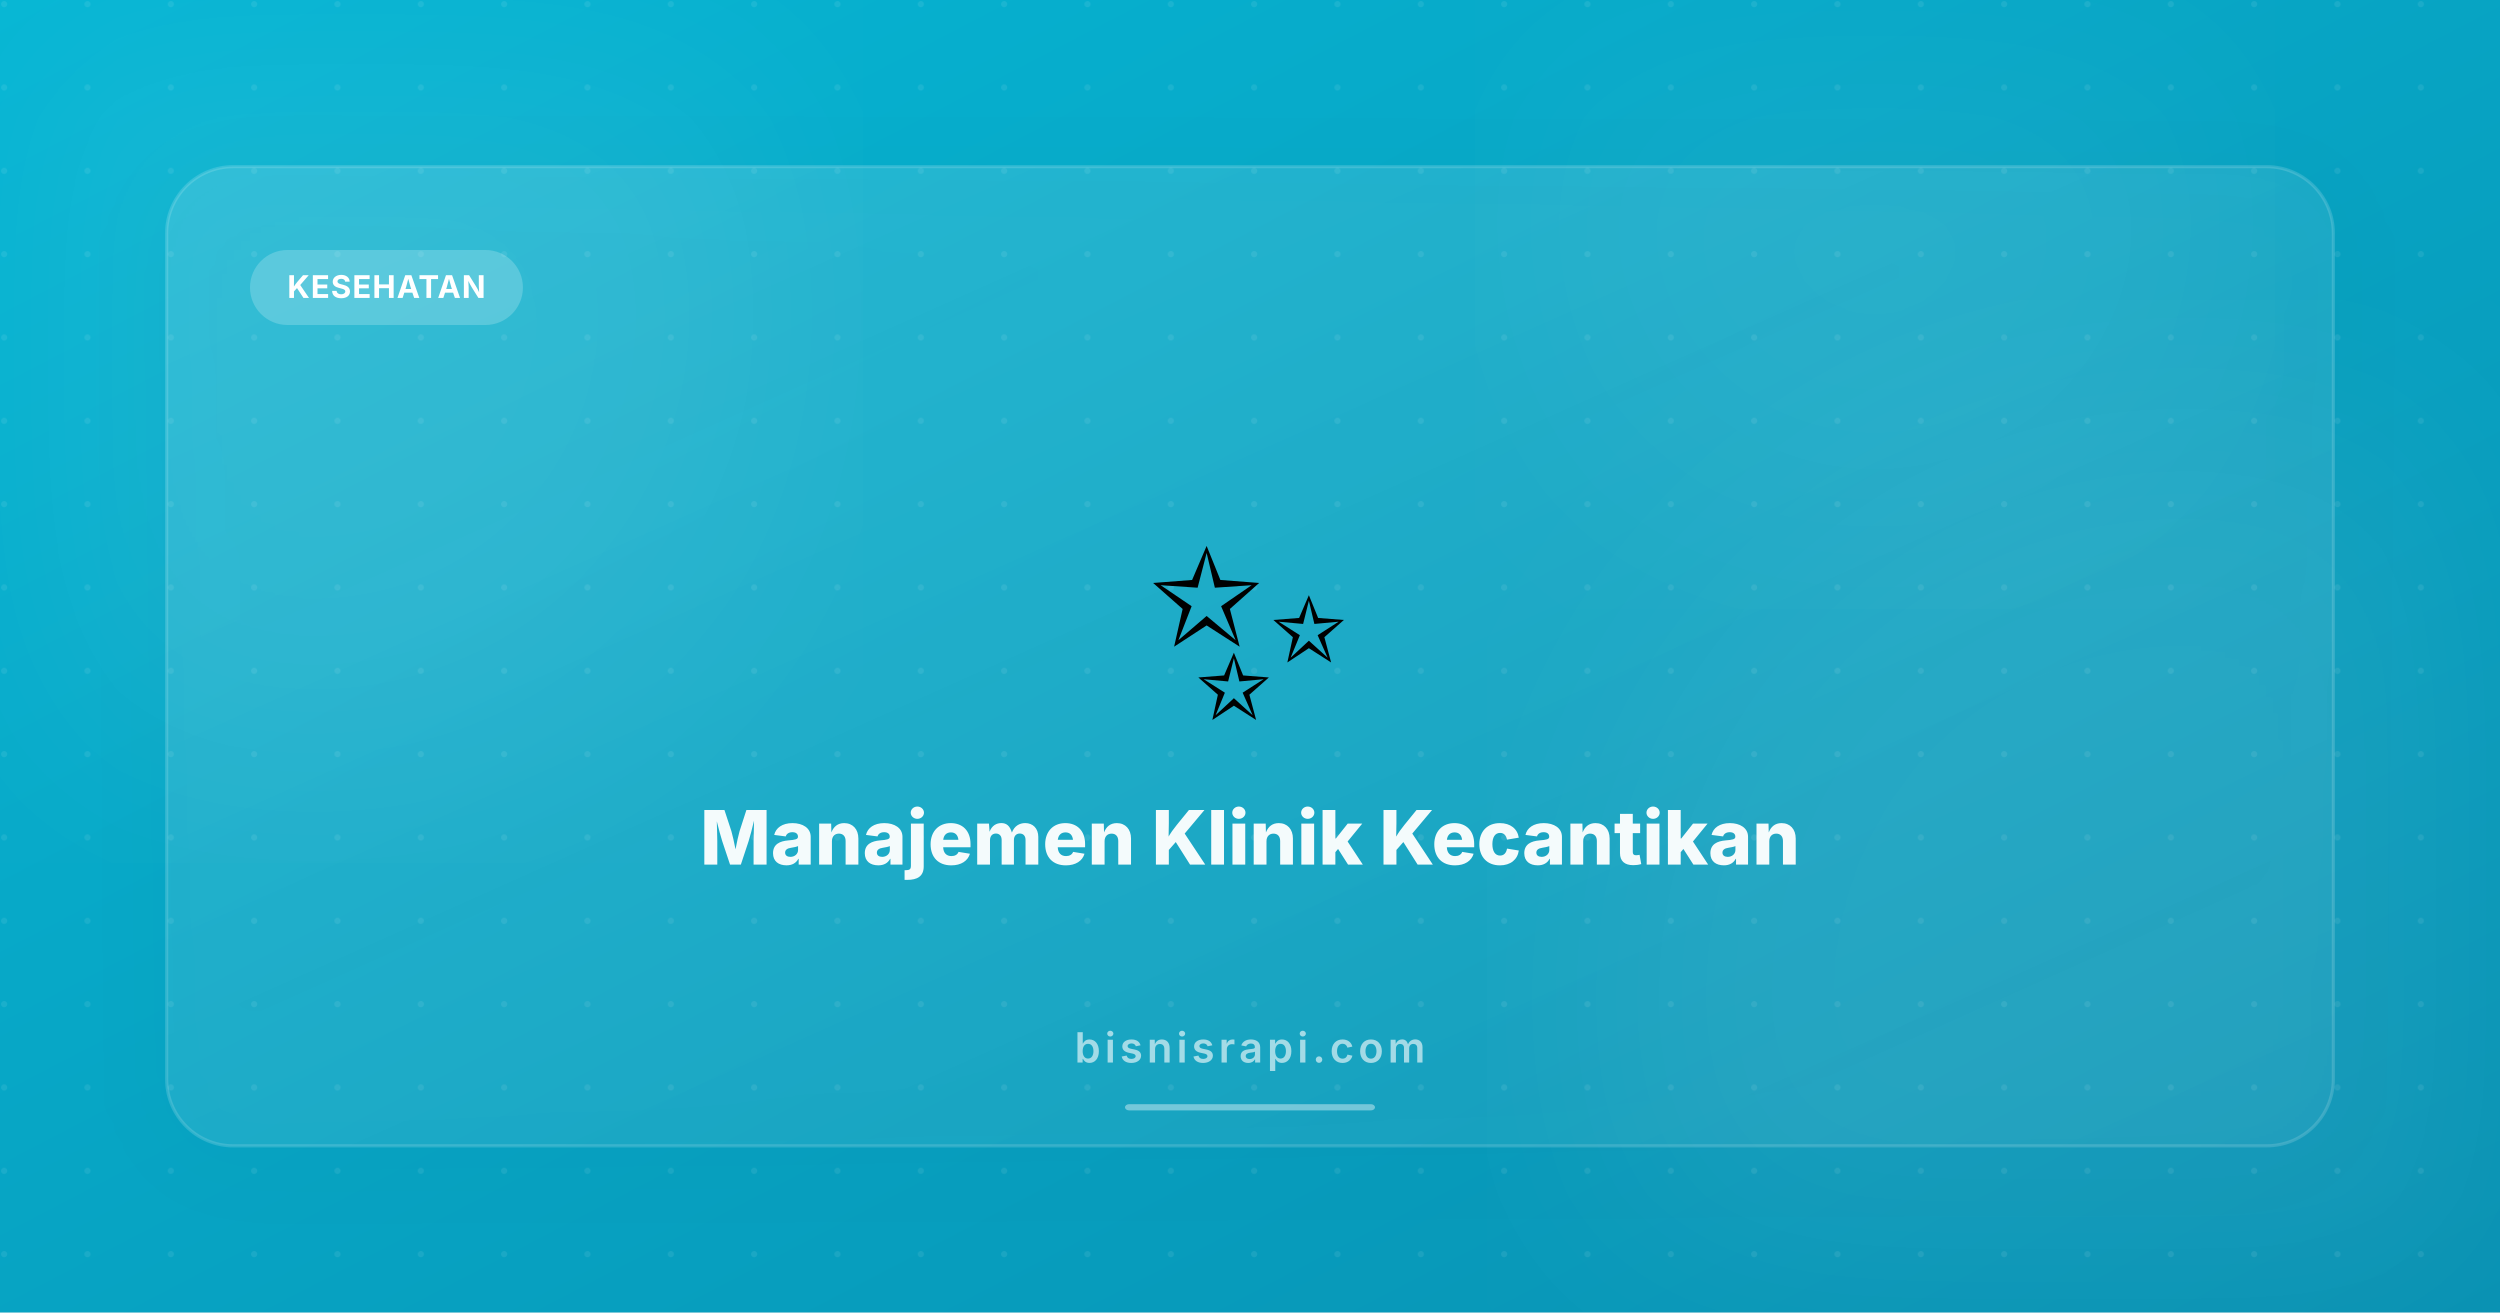
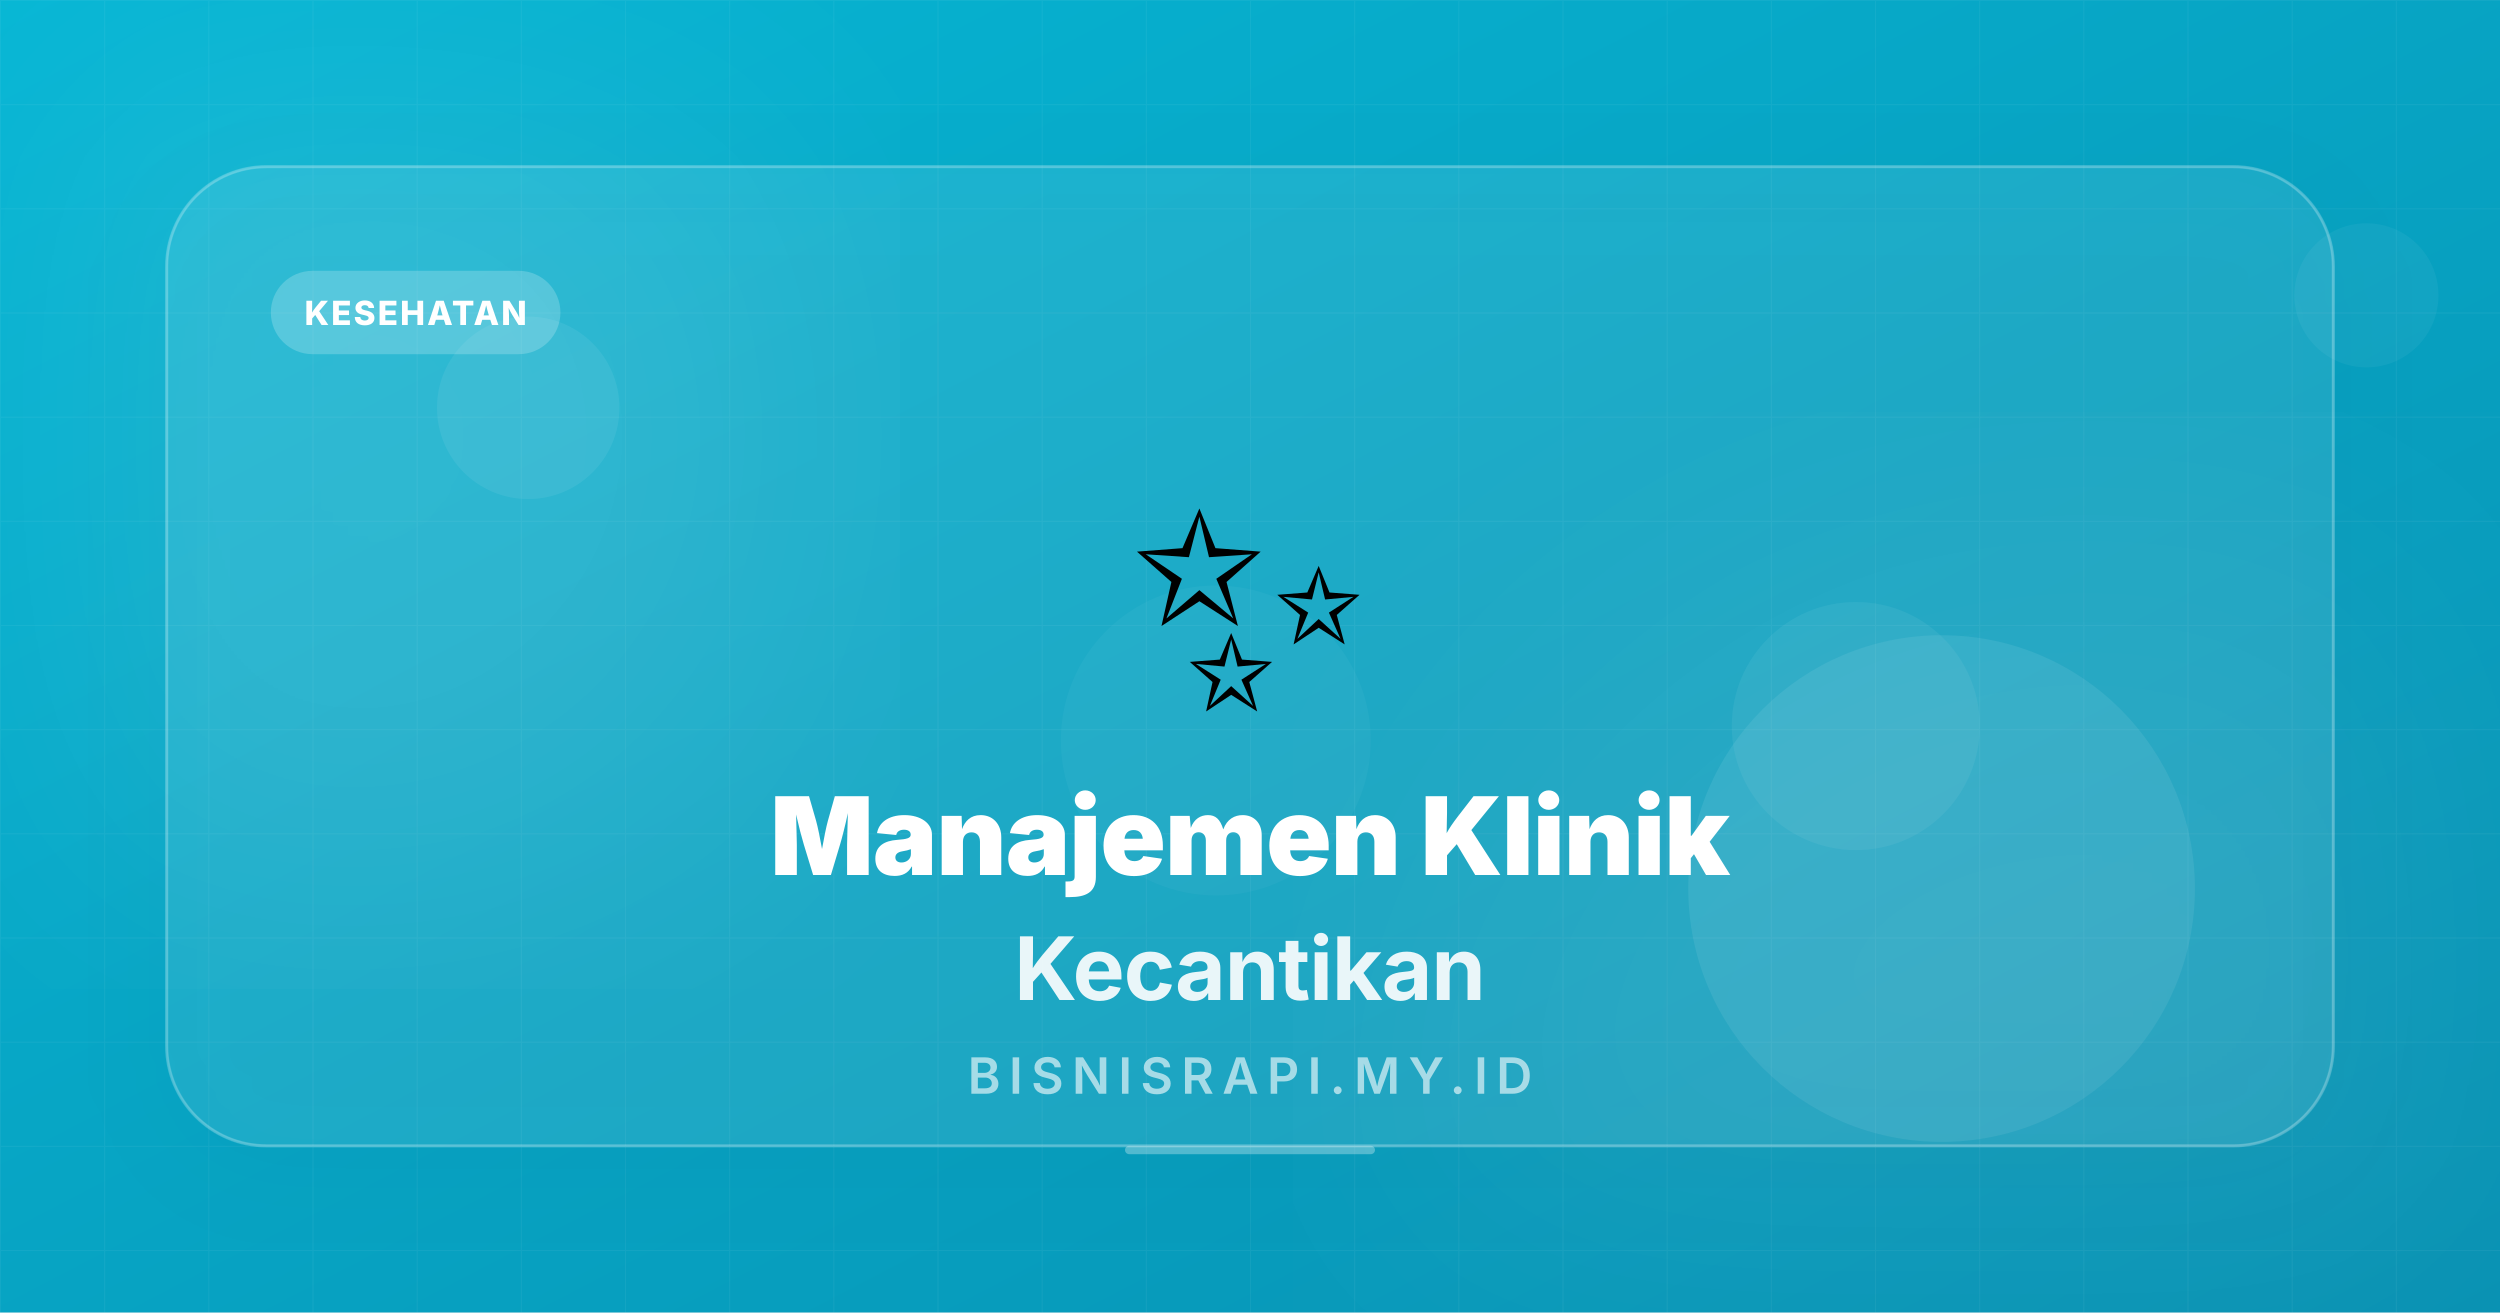
<svg xmlns="http://www.w3.org/2000/svg" width="1200" height="630" viewBox="0 0 1200 630">
  <defs>
-     <linearGradient id="bg" x1="0%" y1="0%" x2="100%" y2="100%">
+     <linearGradient id="bg-1873252633" x1="0%" y1="0%" x2="100%" y2="100%">
      <stop offset="0%" style="stop-color:#06b6d4;stop-opacity:1" />
      <stop offset="100%" style="stop-color:#0891b2;stop-opacity:1" />
    </linearGradient>
-     <linearGradient id="card" x1="0%" y1="0%" x2="100%" y2="100%">
-       <stop offset="0%" style="stop-color:#ffffff;stop-opacity:0.12" />
-       <stop offset="100%" style="stop-color:#ffffff;stop-opacity:0.04" />
-     </linearGradient>
-     <filter id="blur1">
-       <feGaussianBlur stdDeviation="60" />
+     <filter id="blur-1873252633">
+       <feGaussianBlur stdDeviation="80" />
    </filter>
-     <filter id="shadow">
-       <feDropShadow dx="0" dy="8" stdDeviation="20" flood-color="#000000" flood-opacity="0.25" />
+     <filter id="shadow-1873252633">
+       <feDropShadow dx="0" dy="12" stdDeviation="25" flood-color="#000000" flood-opacity="0.3" />
    </filter>
+     <pattern id="grid-1873252633" x="0" y="0" width="50" height="50" patternUnits="userSpaceOnUse">
+       <path d="M 50 0 L 0 0 0 50" fill="none" stroke="white" stroke-opacity="0.05" stroke-width="1" />
+     </pattern>
  </defs>
-   <rect width="1200" height="630" fill="url(#bg)" />
-   <circle cx="150" cy="150" r="220" fill="white" opacity="0.06" filter="url(#blur1)" />
-   <circle cx="1050" cy="480" r="280" fill="white" opacity="0.06" filter="url(#blur1)" />
-   <circle cx="900" cy="100" r="160" fill="white" opacity="0.04" filter="url(#blur1)" />
-   <pattern id="dots" x="0" y="0" width="40" height="40" patternUnits="userSpaceOnUse">
-     <circle cx="2" cy="2" r="1.5" fill="white" opacity="0.08" />
-   </pattern>
-   <rect width="1200" height="630" fill="url(#dots)" />
-   <rect x="80" y="80" width="1040" height="470" rx="32" fill="url(#card)" stroke="white" stroke-opacity="0.15" stroke-width="1.5" filter="url(#shadow)" />
-   <rect x="120" y="120" width="131" height="36" rx="18" fill="white" opacity="0.2" />
-   <text x="185.5" y="143" font-family="system-ui, -apple-system, sans-serif" font-size="15" font-weight="700" fill="white" text-anchor="middle" letter-spacing="0.5">KESEHATAN</text>
-   <text x="600" y="310" font-size="120" text-anchor="middle" dominant-baseline="middle">✨</text>
-   <text x="600" y="415" font-family="system-ui, -apple-system, sans-serif" font-size="36" font-weight="800" fill="white" text-anchor="middle" opacity="0.95">Manajemen Klinik Kecantikan</text>
-   <text x="600" y="510" font-family="system-ui, -apple-system, sans-serif" font-size="20" font-weight="600" fill="white" text-anchor="middle" opacity="0.6" letter-spacing="2">bisnisrapi.com</text>
-   <rect x="540" y="530" width="120" height="3" rx="2" fill="white" opacity="0.4" />
+   <rect width="1200" height="630" fill="url(#bg-1873252633)" />
+   <circle cx="165.892" cy="208.311" r="221.635" fill="white" opacity="0.08" filter="url(#blur-1873252633)" />
+   <circle cx="1003.488" cy="580.937" r="318.982" fill="white" opacity="0.06" filter="url(#blur-1873252633)" />
+   <circle cx="253.534" cy="195.752" r="43.768" fill="white" opacity="0.069" />
+   <circle cx="890.787" cy="348.504" r="59.526" fill="white" opacity="0.055" />
+   <circle cx="583.596" cy="355.423" r="74.359" fill="white" opacity="0.035" />
+   <circle cx="931.96" cy="426.508" r="121.599" fill="white" opacity="0.076" />
+   <circle cx="1135.88" cy="141.761" r="34.58" fill="white" opacity="0.044" />
+   <rect width="1200" height="630" fill="url(#grid-1873252633)" />
+   <rect x="80" y="80" width="1040" height="470" rx="48" fill="white" fill-opacity="0.08" stroke="white" stroke-opacity="0.2" stroke-width="1.5" filter="url(#shadow-1873252633)" />
+   <rect x="80" y="80" width="1040" height="470" rx="48" fill="none" stroke="white" stroke-opacity="0.1" stroke-width="1" />
+   <rect x="130" y="130" width="139" height="40" rx="20" fill="white" fill-opacity="0.2" />
+   <text x="199.5" y="156" font-family="system-ui, -apple-system, sans-serif" font-size="16" font-weight="800" fill="white" text-anchor="middle" letter-spacing="1">KESEHATAN</text>
+   <text x="600" y="300" font-size="140" text-anchor="middle" dominant-baseline="middle">✨</text>
+   <text x="600" y="420" font-family="system-ui, -apple-system, sans-serif" font-size="52" font-weight="900" fill="white" text-anchor="middle" letter-spacing="-0.5">Manajemen Klinik</text>
+   <text x="600" y="480" font-family="system-ui, -apple-system, sans-serif" font-size="42" font-weight="700" fill="white" text-anchor="middle" opacity="0.9" letter-spacing="-0.5">Kecantikan</text>
+   <text x="600" y="525" font-family="system-ui, -apple-system, sans-serif" font-size="24" font-weight="600" fill="white" text-anchor="middle" opacity="0.6" letter-spacing="4">BISNISRAPI.MY.ID</text>
+   <rect x="540" y="550" width="120" height="4" rx="2" fill="white" opacity="0.3" />
</svg>
